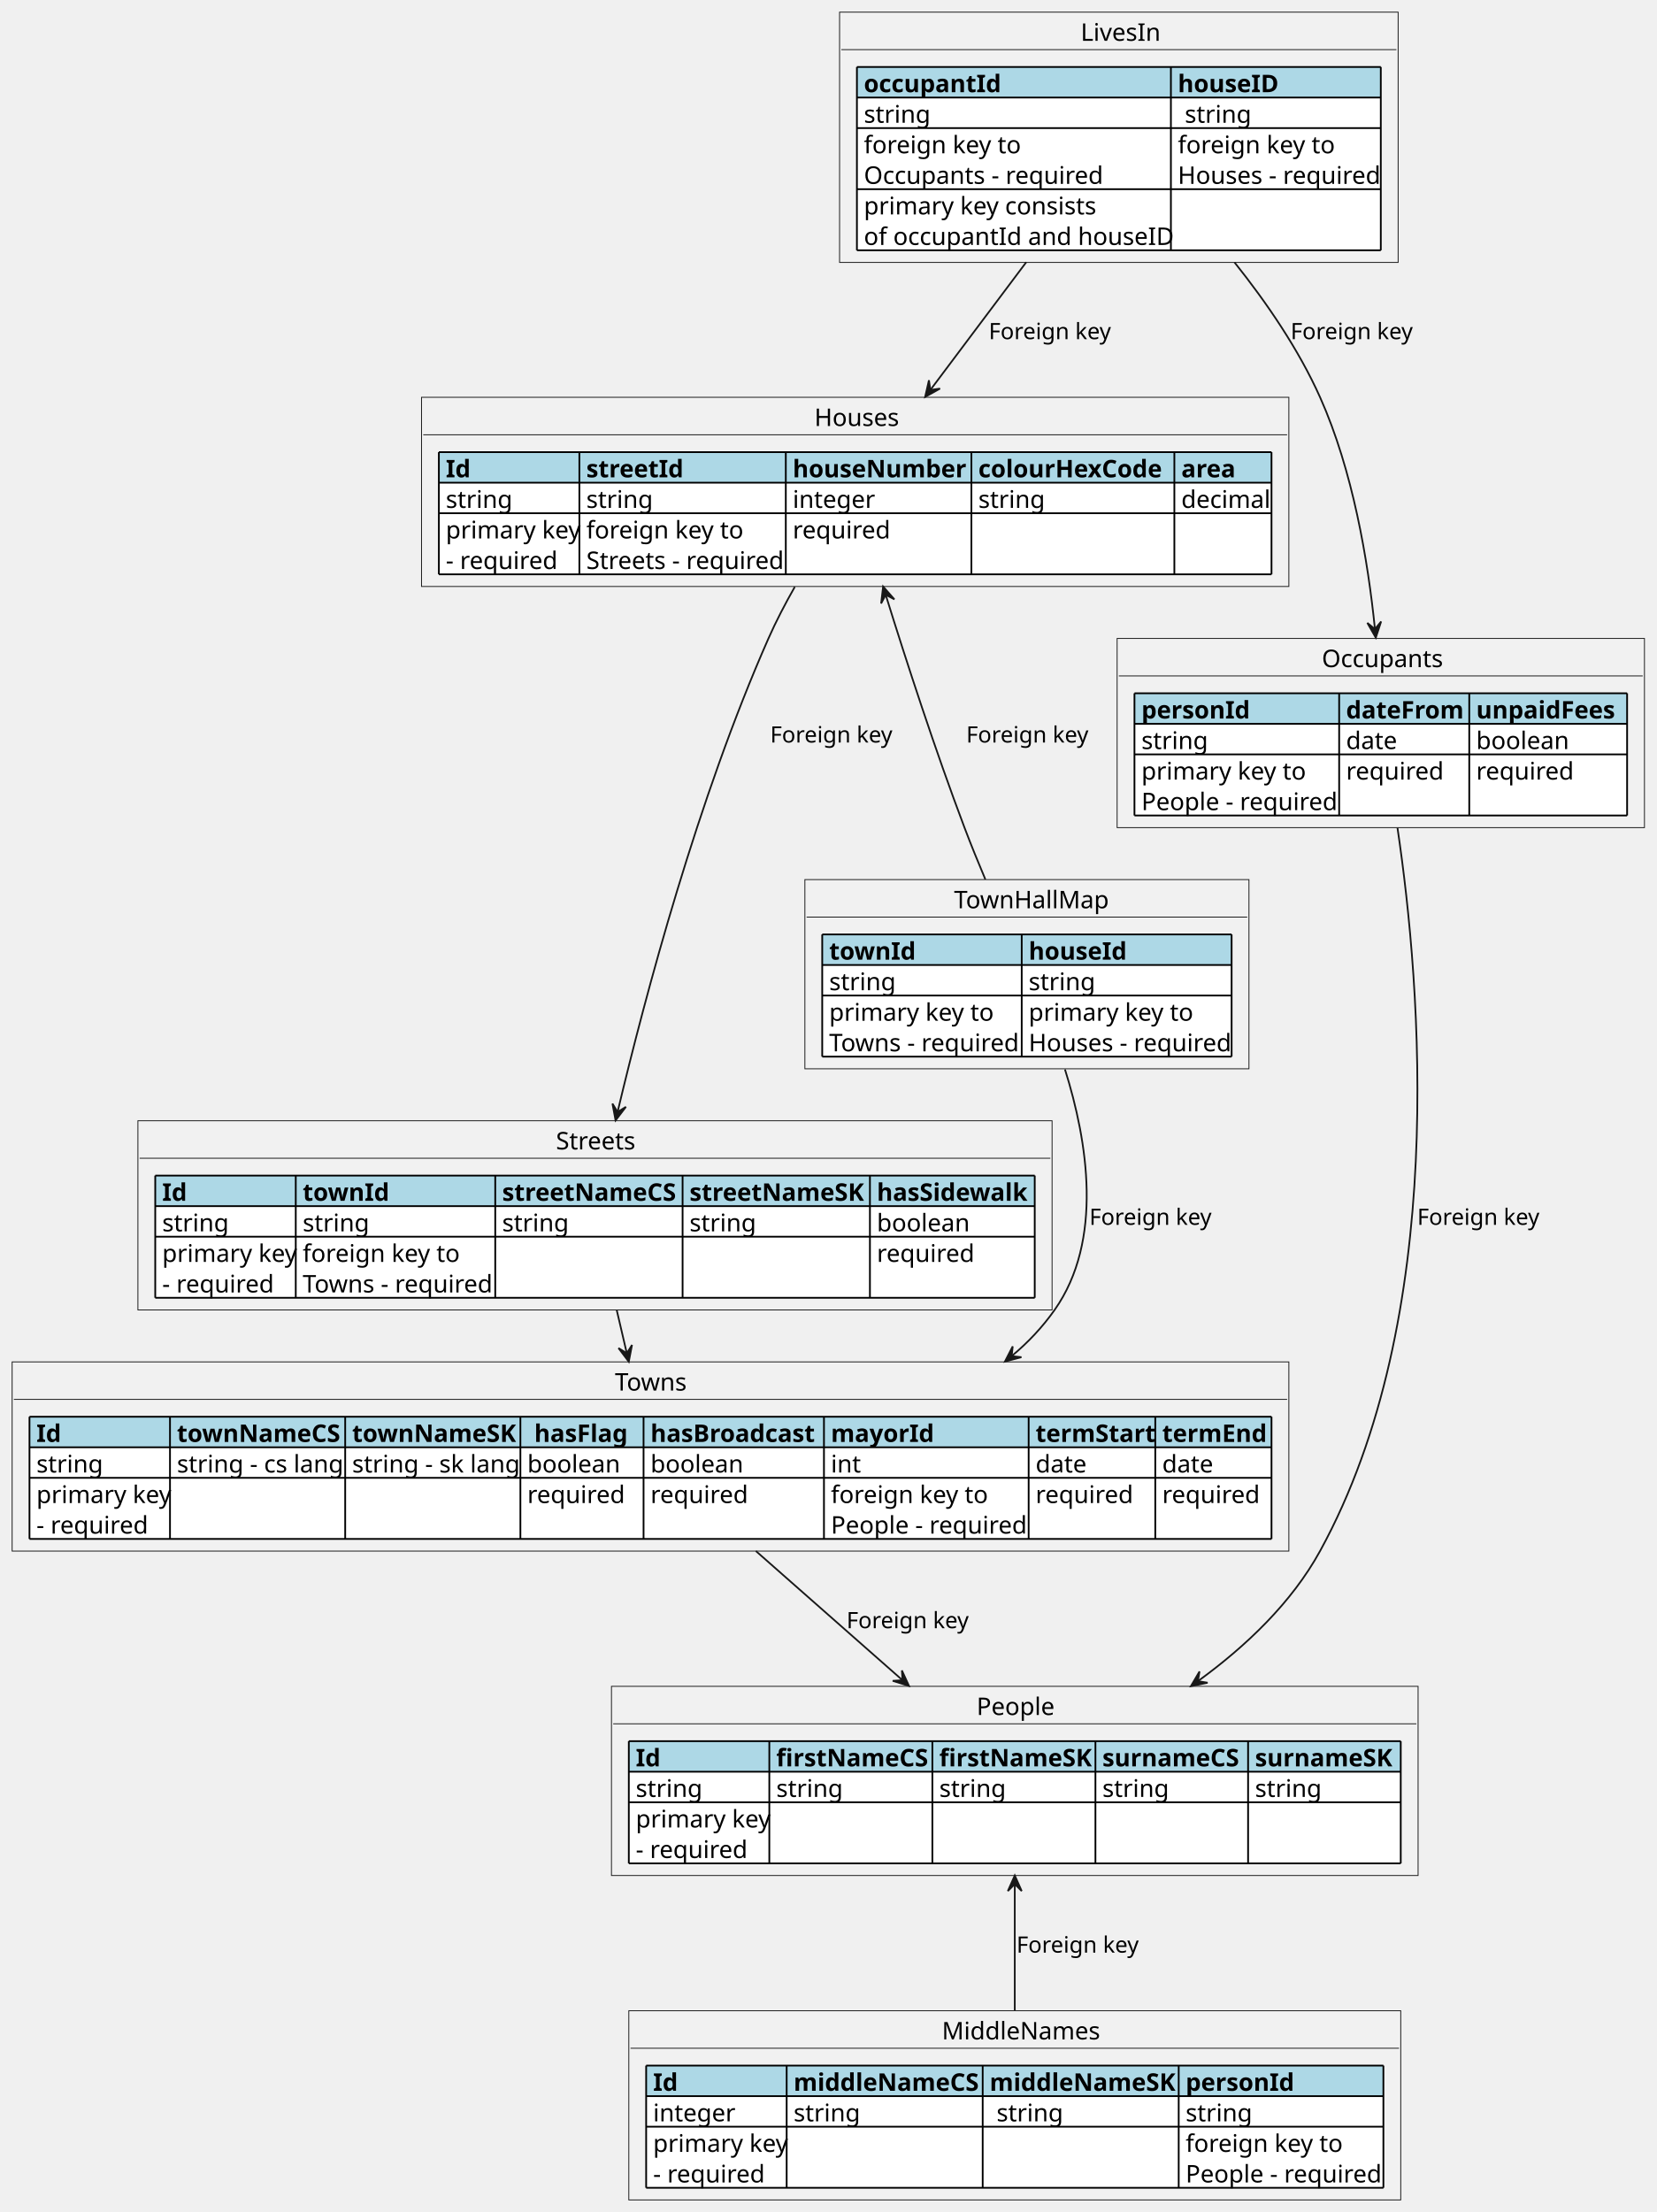
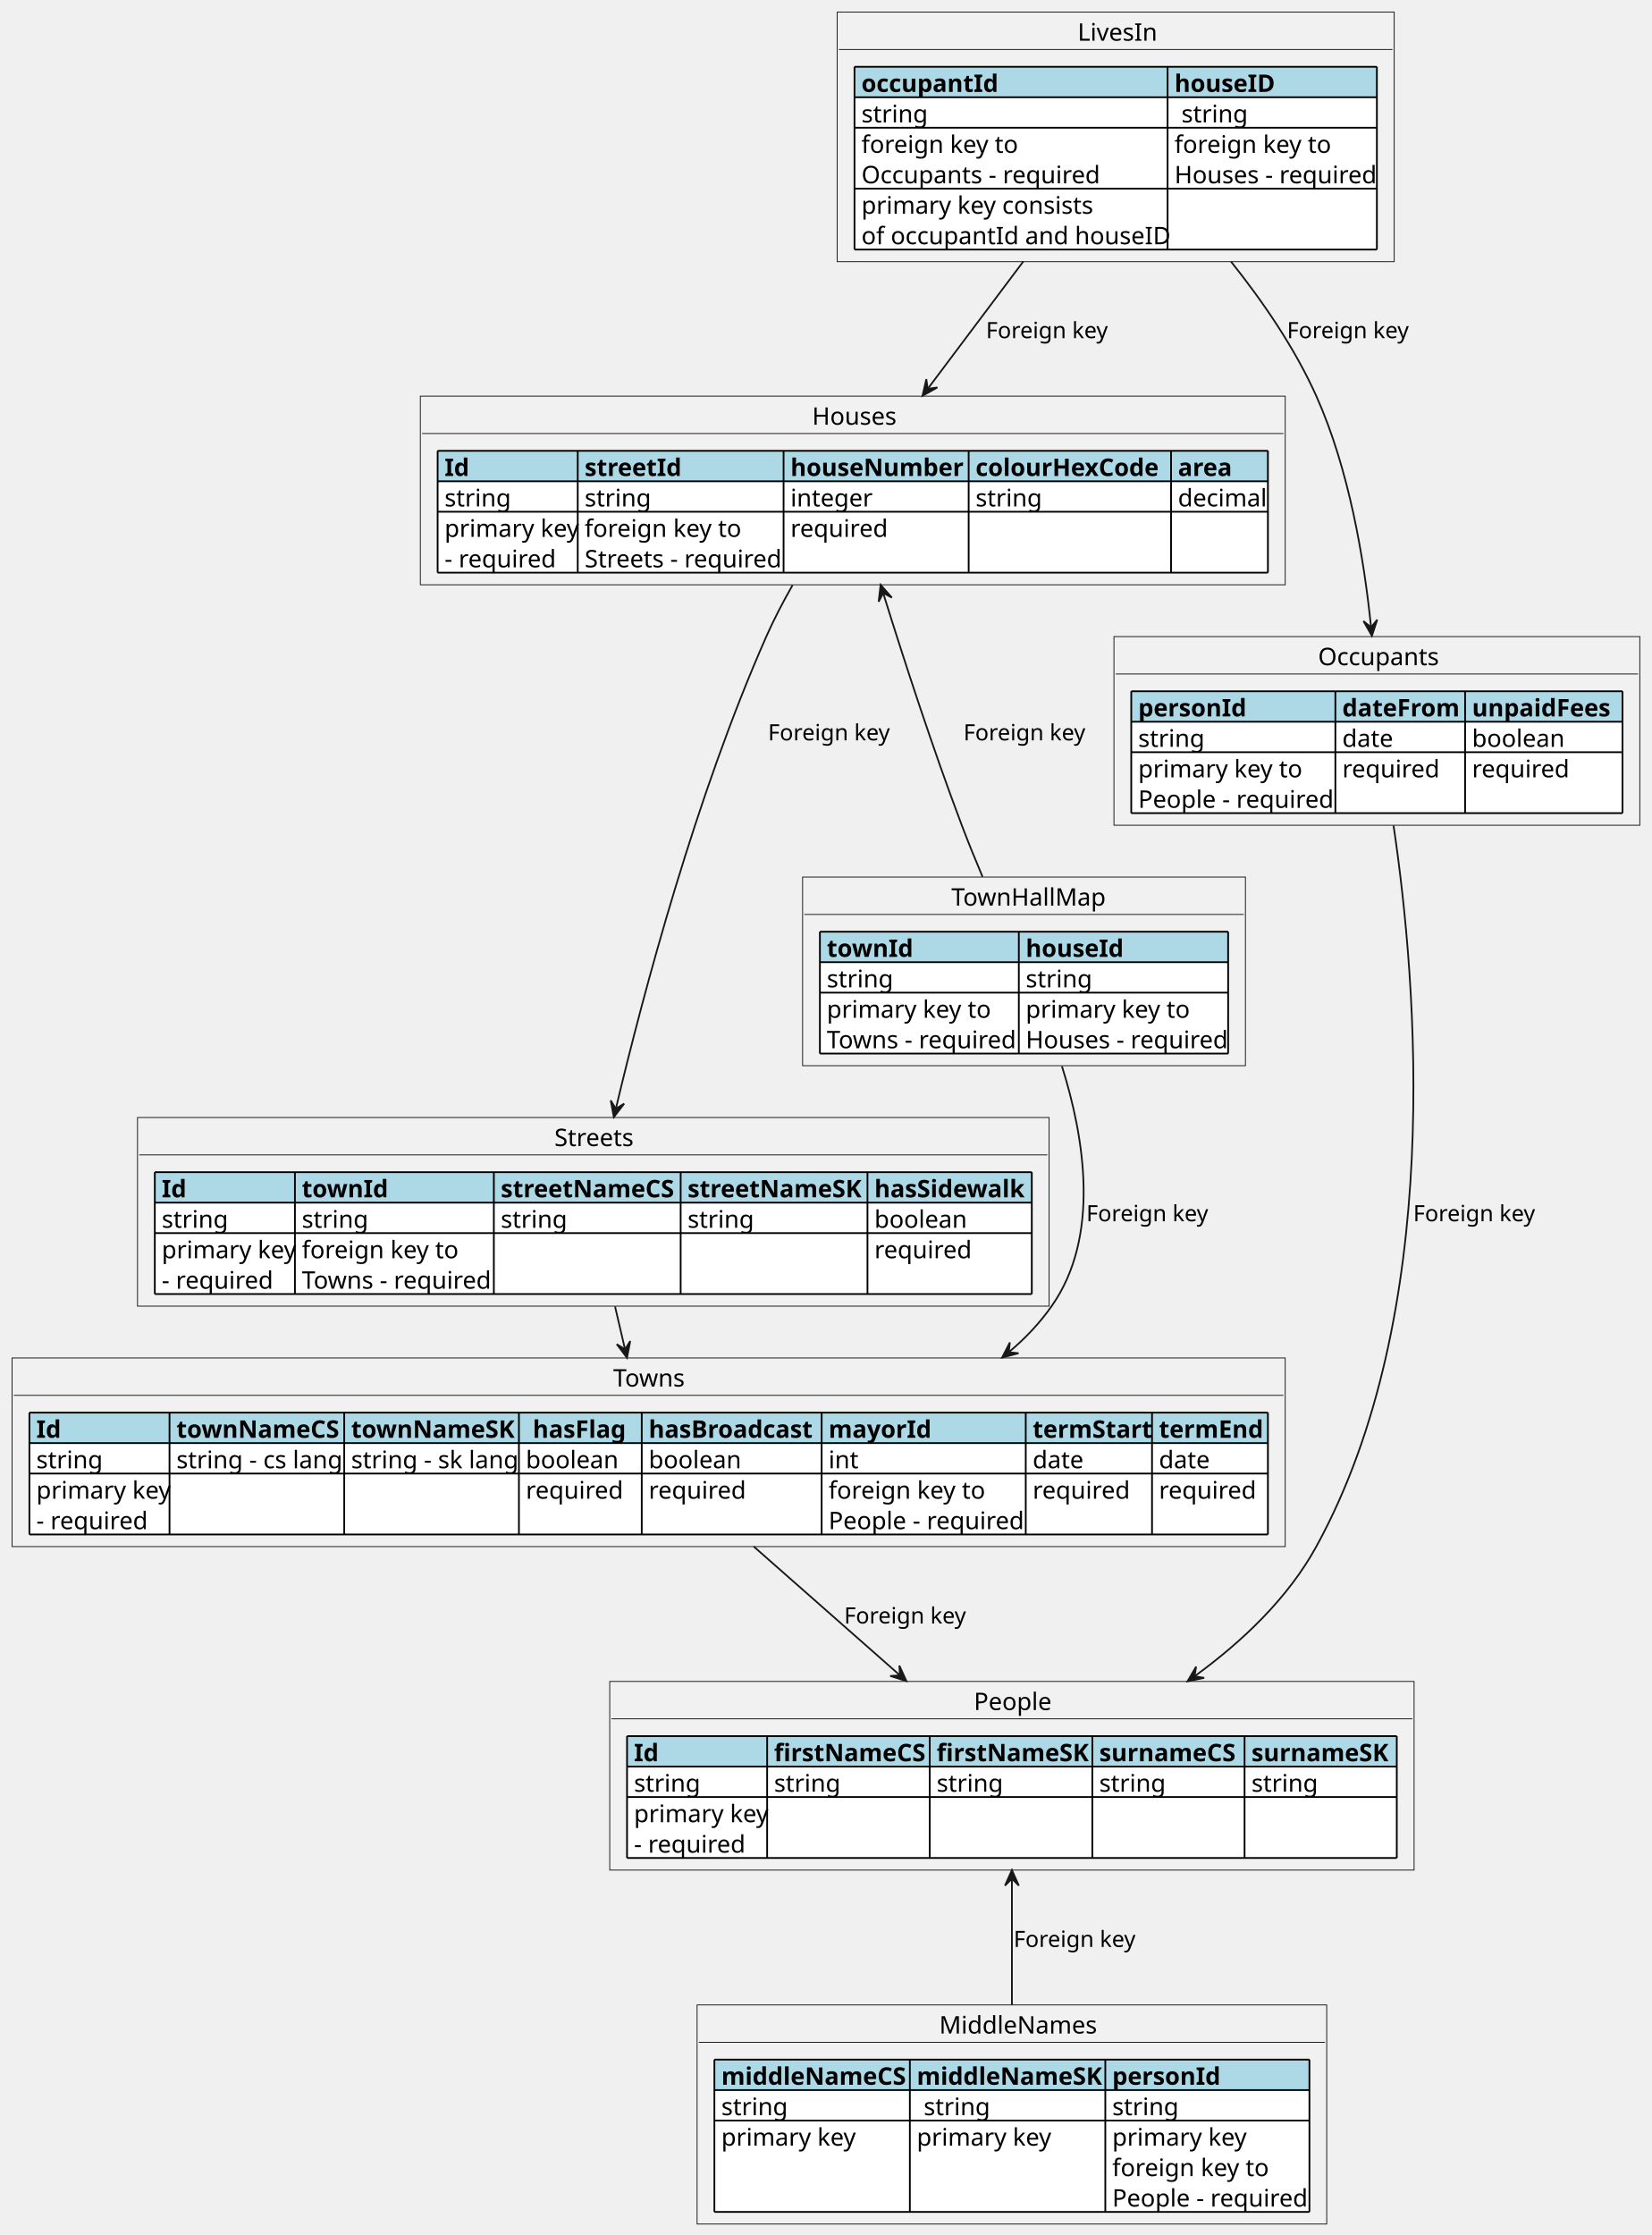
- <svg xmlns="http://www.w3.org/2000/svg" contentStyleType="text/css" height="1275px" preserveAspectRatio="none" style="width:955px;height:1275px;background:#FFFFFF;" version="1.1" viewBox="0 0 955 1275" width="955px" zoomAndPan="magnify">
+ <svg xmlns="http://www.w3.org/2000/svg" contentStyleType="text/css" height="1292px" preserveAspectRatio="none" style="width:955px;height:1292px;background:#FFFFFF;" version="1.1" viewBox="0 0 955 1292" width="955px" zoomAndPan="magnify">
  <defs />
  <g>
    <g id="elem_Towns">
      <rect fill="#F1F1F1" height="109.047" style="stroke:#181818;stroke-width:0.5;" width="736" x="7" y="785" />
      <text fill="#000000" font-family="sans-serif" font-size="14" lengthAdjust="spacing" textLength="41" x="354.5" y="801.533">Towns</text>
      <line style="stroke:#181818;stroke-width:0.5;" x1="8" x2="742" y1="806.609" y2="806.609" />
      <rect fill="#ADD8E6" height="17.609" style="stroke:none;stroke-width:1.0;" width="716" x="17" y="816.609" />
      <text fill="#000000" font-family="sans-serif" font-size="14" font-weight="bold" lengthAdjust="spacing" textLength="13" x="21" y="831.143">Id</text>
      <text fill="#000000" font-family="sans-serif" font-size="14" font-weight="bold" lengthAdjust="spacing" textLength="92" x="102" y="831.143">townNameCS</text>
      <text fill="#000000" font-family="sans-serif" font-size="14" font-weight="bold" lengthAdjust="spacing" textLength="92" x="203" y="831.143">townNameSK</text>
      <text fill="#000000" font-family="sans-serif" font-size="14" font-weight="bold" lengthAdjust="spacing" textLength="55" x="308" y="831.143">hasFlag</text>
      <text fill="#000000" font-family="sans-serif" font-size="14" font-weight="bold" lengthAdjust="spacing" textLength="96" x="375" y="831.143">hasBroadcast</text>
      <text fill="#000000" font-family="sans-serif" font-size="14" font-weight="bold" lengthAdjust="spacing" textLength="55" x="479" y="831.143">mayorId</text>
      <text fill="#000000" font-family="sans-serif" font-size="14" font-weight="bold" lengthAdjust="spacing" textLength="65" x="597" y="831.143">termStart</text>
      <text fill="#000000" font-family="sans-serif" font-size="14" font-weight="bold" lengthAdjust="spacing" textLength="59" x="670" y="831.143">termEnd</text>
      <rect fill="#FFFFFF" height="17.609" style="stroke:none;stroke-width:1.0;" width="716" x="17" y="834.219" />
      <text fill="#000000" font-family="sans-serif" font-size="14" lengthAdjust="spacing" textLength="35" x="21" y="848.752">string</text>
      <text fill="#000000" font-family="sans-serif" font-size="14" lengthAdjust="spacing" textLength="93" x="102" y="848.752">string - cs lang</text>
      <text fill="#000000" font-family="sans-serif" font-size="14" lengthAdjust="spacing" textLength="93" x="203" y="848.752">string - sk lang</text>
      <text fill="#000000" font-family="sans-serif" font-size="14" lengthAdjust="spacing" textLength="51" x="304" y="848.752">boolean</text>
      <text fill="#000000" font-family="sans-serif" font-size="14" lengthAdjust="spacing" textLength="51" x="375" y="848.752">boolean</text>
      <text fill="#000000" font-family="sans-serif" font-size="14" lengthAdjust="spacing" textLength="15" x="479" y="848.752">int</text>
      <text fill="#000000" font-family="sans-serif" font-size="14" lengthAdjust="spacing" textLength="28" x="597" y="848.752">date</text>
      <text fill="#000000" font-family="sans-serif" font-size="14" lengthAdjust="spacing" textLength="28" x="670" y="848.752">date</text>
      <rect fill="#FFFFFF" height="35.219" style="stroke:none;stroke-width:1.0;" width="716" x="17" y="851.828" />
      <text fill="#000000" font-family="sans-serif" font-size="14" lengthAdjust="spacing" textLength="73" x="21" y="866.361">primary key</text>
      <text fill="#000000" font-family="sans-serif" font-size="14" lengthAdjust="spacing" textLength="62" x="21" y="883.971">- required</text>
      <text fill="#000000" font-family="sans-serif" font-size="14" lengthAdjust="spacing" textLength="4" x="98" y="866.361"> </text>
      <text fill="#000000" font-family="sans-serif" font-size="14" lengthAdjust="spacing" textLength="4" x="199" y="866.361"> </text>
      <text fill="#000000" font-family="sans-serif" font-size="14" lengthAdjust="spacing" textLength="53" x="304" y="866.361">required</text>
      <text fill="#000000" font-family="sans-serif" font-size="14" lengthAdjust="spacing" textLength="53" x="375" y="866.361">required</text>
      <text fill="#000000" font-family="sans-serif" font-size="14" lengthAdjust="spacing" textLength="86" x="479" y="866.361">foreign key to</text>
      <text fill="#000000" font-family="sans-serif" font-size="14" lengthAdjust="spacing" textLength="110" x="479" y="883.971">People - required</text>
      <text fill="#000000" font-family="sans-serif" font-size="14" lengthAdjust="spacing" textLength="53" x="597" y="866.361">required</text>
      <text fill="#000000" font-family="sans-serif" font-size="14" lengthAdjust="spacing" textLength="53" x="670" y="866.361">required</text>
      <line style="stroke:#000000;stroke-width:1.0;" x1="17" x2="733" y1="816.609" y2="816.609" />
      <line style="stroke:#000000;stroke-width:1.0;" x1="17" x2="733" y1="834.219" y2="834.219" />
      <line style="stroke:#000000;stroke-width:1.0;" x1="17" x2="733" y1="851.828" y2="851.828" />
      <line style="stroke:#000000;stroke-width:1.0;" x1="17" x2="733" y1="887.047" y2="887.047" />
      <line style="stroke:#000000;stroke-width:1.0;" x1="17" x2="17" y1="816.609" y2="887.047" />
      <line style="stroke:#000000;stroke-width:1.0;" x1="98" x2="98" y1="816.609" y2="887.047" />
      <line style="stroke:#000000;stroke-width:1.0;" x1="199" x2="199" y1="816.609" y2="887.047" />
      <line style="stroke:#000000;stroke-width:1.0;" x1="300" x2="300" y1="816.609" y2="887.047" />
      <line style="stroke:#000000;stroke-width:1.0;" x1="371" x2="371" y1="816.609" y2="887.047" />
      <line style="stroke:#000000;stroke-width:1.0;" x1="475" x2="475" y1="816.609" y2="887.047" />
      <line style="stroke:#000000;stroke-width:1.0;" x1="593" x2="593" y1="816.609" y2="887.047" />
      <line style="stroke:#000000;stroke-width:1.0;" x1="666" x2="666" y1="816.609" y2="887.047" />
      <line style="stroke:#000000;stroke-width:1.0;" x1="733" x2="733" y1="816.609" y2="887.047" />
    </g>
    <g id="elem_People">
      <rect fill="#F1F1F1" height="109.047" style="stroke:#181818;stroke-width:0.5;" width="465" x="352.5" y="972" />
      <text fill="#000000" font-family="sans-serif" font-size="14" lengthAdjust="spacing" textLength="44" x="563" y="988.533">People</text>
      <line style="stroke:#181818;stroke-width:0.5;" x1="353.5" x2="816.5" y1="993.609" y2="993.609" />
      <rect fill="#ADD8E6" height="17.609" style="stroke:none;stroke-width:1.0;" width="445" x="362.5" y="1003.609" />
      <text fill="#000000" font-family="sans-serif" font-size="14" font-weight="bold" lengthAdjust="spacing" textLength="13" x="366.5" y="1018.143">Id</text>
      <text fill="#000000" font-family="sans-serif" font-size="14" font-weight="bold" lengthAdjust="spacing" textLength="86" x="447.5" y="1018.143">firstNameCS</text>
      <text fill="#000000" font-family="sans-serif" font-size="14" font-weight="bold" lengthAdjust="spacing" textLength="86" x="541.5" y="1018.143">firstNameSK</text>
      <text fill="#000000" font-family="sans-serif" font-size="14" font-weight="bold" lengthAdjust="spacing" textLength="80" x="635.5" y="1018.143">surnameCS</text>
      <text fill="#000000" font-family="sans-serif" font-size="14" font-weight="bold" lengthAdjust="spacing" textLength="80" x="723.5" y="1018.143">surnameSK</text>
      <rect fill="#FFFFFF" height="17.609" style="stroke:none;stroke-width:1.0;" width="445" x="362.5" y="1021.219" />
      <text fill="#000000" font-family="sans-serif" font-size="14" lengthAdjust="spacing" textLength="35" x="366.5" y="1035.752">string</text>
      <text fill="#000000" font-family="sans-serif" font-size="14" lengthAdjust="spacing" textLength="35" x="447.5" y="1035.752">string</text>
      <text fill="#000000" font-family="sans-serif" font-size="14" lengthAdjust="spacing" textLength="35" x="541.5" y="1035.752">string</text>
      <text fill="#000000" font-family="sans-serif" font-size="14" lengthAdjust="spacing" textLength="35" x="635.5" y="1035.752">string</text>
      <text fill="#000000" font-family="sans-serif" font-size="14" lengthAdjust="spacing" textLength="35" x="723.5" y="1035.752">string</text>
      <rect fill="#FFFFFF" height="35.219" style="stroke:none;stroke-width:1.0;" width="445" x="362.5" y="1038.828" />
      <text fill="#000000" font-family="sans-serif" font-size="14" lengthAdjust="spacing" textLength="73" x="366.5" y="1053.361">primary key</text>
      <text fill="#000000" font-family="sans-serif" font-size="14" lengthAdjust="spacing" textLength="62" x="366.5" y="1070.971">- required</text>
      <text fill="#000000" font-family="sans-serif" font-size="14" lengthAdjust="spacing" textLength="4" x="443.5" y="1053.361"> </text>
      <text fill="#000000" font-family="sans-serif" font-size="14" lengthAdjust="spacing" textLength="4" x="537.5" y="1053.361"> </text>
      <text fill="#000000" font-family="sans-serif" font-size="14" lengthAdjust="spacing" textLength="4" x="631.5" y="1053.361"> </text>
      <text fill="#000000" font-family="sans-serif" font-size="14" lengthAdjust="spacing" textLength="4" x="719.5" y="1053.361"> </text>
      <line style="stroke:#000000;stroke-width:1.0;" x1="362.5" x2="807.5" y1="1003.609" y2="1003.609" />
      <line style="stroke:#000000;stroke-width:1.0;" x1="362.5" x2="807.5" y1="1021.219" y2="1021.219" />
      <line style="stroke:#000000;stroke-width:1.0;" x1="362.5" x2="807.5" y1="1038.828" y2="1038.828" />
      <line style="stroke:#000000;stroke-width:1.0;" x1="362.5" x2="807.5" y1="1074.047" y2="1074.047" />
      <line style="stroke:#000000;stroke-width:1.0;" x1="362.5" x2="362.5" y1="1003.609" y2="1074.047" />
      <line style="stroke:#000000;stroke-width:1.0;" x1="443.5" x2="443.5" y1="1003.609" y2="1074.047" />
      <line style="stroke:#000000;stroke-width:1.0;" x1="537.5" x2="537.5" y1="1003.609" y2="1074.047" />
      <line style="stroke:#000000;stroke-width:1.0;" x1="631.5" x2="631.5" y1="1003.609" y2="1074.047" />
      <line style="stroke:#000000;stroke-width:1.0;" x1="719.5" x2="719.5" y1="1003.609" y2="1074.047" />
      <line style="stroke:#000000;stroke-width:1.0;" x1="807.5" x2="807.5" y1="1003.609" y2="1074.047" />
    </g>
    <g id="elem_LivesIn">
      <rect fill="#F1F1F1" height="144.266" style="stroke:#181818;stroke-width:0.5;" width="322" x="484" y="7" />
      <text fill="#000000" font-family="sans-serif" font-size="14" lengthAdjust="spacing" textLength="44" x="623" y="23.533">LivesIn</text>
      <line style="stroke:#181818;stroke-width:0.5;" x1="485" x2="805" y1="28.609" y2="28.609" />
      <rect fill="#ADD8E6" height="17.609" style="stroke:none;stroke-width:1.0;" width="302" x="494" y="38.609" />
      <text fill="#000000" font-family="sans-serif" font-size="14" font-weight="bold" lengthAdjust="spacing" textLength="78" x="498" y="53.143">occupantId</text>
      <text fill="#000000" font-family="sans-serif" font-size="14" font-weight="bold" lengthAdjust="spacing" textLength="58" x="679" y="53.143">houseID</text>
      <rect fill="#FFFFFF" height="17.609" style="stroke:none;stroke-width:1.0;" width="302" x="494" y="56.219" />
      <text fill="#000000" font-family="sans-serif" font-size="14" lengthAdjust="spacing" textLength="35" x="498" y="70.752">string</text>
      <text fill="#000000" font-family="sans-serif" font-size="14" lengthAdjust="spacing" textLength="35" x="683" y="70.752">string</text>
      <rect fill="#FFFFFF" height="35.219" style="stroke:none;stroke-width:1.0;" width="302" x="494" y="73.828" />
      <text fill="#000000" font-family="sans-serif" font-size="14" lengthAdjust="spacing" textLength="86" x="498" y="88.361">foreign key to</text>
      <text fill="#000000" font-family="sans-serif" font-size="14" lengthAdjust="spacing" textLength="134" x="498" y="105.971">Occupants - required</text>
      <text fill="#000000" font-family="sans-serif" font-size="14" lengthAdjust="spacing" textLength="86" x="679" y="88.361">foreign key to</text>
      <text fill="#000000" font-family="sans-serif" font-size="14" lengthAdjust="spacing" textLength="113" x="679" y="105.971">Houses - required</text>
      <rect fill="#FFFFFF" height="35.219" style="stroke:none;stroke-width:1.0;" width="302" x="494" y="109.047" />
      <text fill="#000000" font-family="sans-serif" font-size="14" lengthAdjust="spacing" textLength="128" x="498" y="123.58">primary key consists</text>
      <text fill="#000000" font-family="sans-serif" font-size="14" lengthAdjust="spacing" textLength="169" x="498" y="141.19">of occupantId and houseID</text>
      <text fill="#000000" font-family="sans-serif" font-size="14" lengthAdjust="spacing" textLength="4" x="675" y="123.58"> </text>
      <line style="stroke:#000000;stroke-width:1.0;" x1="494" x2="796" y1="38.609" y2="38.609" />
      <line style="stroke:#000000;stroke-width:1.0;" x1="494" x2="796" y1="56.219" y2="56.219" />
      <line style="stroke:#000000;stroke-width:1.0;" x1="494" x2="796" y1="73.828" y2="73.828" />
      <line style="stroke:#000000;stroke-width:1.0;" x1="494" x2="796" y1="109.047" y2="109.047" />
      <line style="stroke:#000000;stroke-width:1.0;" x1="494" x2="796" y1="144.266" y2="144.266" />
      <line style="stroke:#000000;stroke-width:1.0;" x1="494" x2="494" y1="38.609" y2="144.266" />
      <line style="stroke:#000000;stroke-width:1.0;" x1="675" x2="675" y1="38.609" y2="144.266" />
      <line style="stroke:#000000;stroke-width:1.0;" x1="796" x2="796" y1="38.609" y2="144.266" />
    </g>
    <g id="elem_MiddleNames">
-       <rect fill="#F1F1F1" height="109.047" style="stroke:#181818;stroke-width:0.5;" width="445" x="362.5" y="1159" />
+       <rect fill="#F1F1F1" height="126.656" style="stroke:#181818;stroke-width:0.5;" width="364" x="403" y="1159" />
      <text fill="#000000" font-family="sans-serif" font-size="14" lengthAdjust="spacing" textLength="84" x="543" y="1175.533">MiddleNames</text>
-       <line style="stroke:#181818;stroke-width:0.5;" x1="363.5" x2="806.5" y1="1180.609" y2="1180.609" />
-       <rect fill="#ADD8E6" height="17.609" style="stroke:none;stroke-width:1.0;" width="425" x="372.5" y="1190.609" />
-       <text fill="#000000" font-family="sans-serif" font-size="14" font-weight="bold" lengthAdjust="spacing" textLength="13" x="376.5" y="1205.143">Id</text>
-       <text fill="#000000" font-family="sans-serif" font-size="14" font-weight="bold" lengthAdjust="spacing" textLength="105" x="457.5" y="1205.143">middleNameCS</text>
-       <text fill="#000000" font-family="sans-serif" font-size="14" font-weight="bold" lengthAdjust="spacing" textLength="105" x="570.5" y="1205.143">middleNameSK</text>
-       <text fill="#000000" font-family="sans-serif" font-size="14" font-weight="bold" lengthAdjust="spacing" textLength="63" x="683.5" y="1205.143">personId</text>
-       <rect fill="#FFFFFF" height="17.609" style="stroke:none;stroke-width:1.0;" width="425" x="372.5" y="1208.219" />
-       <text fill="#000000" font-family="sans-serif" font-size="14" lengthAdjust="spacing" textLength="44" x="376.5" y="1222.752">integer</text>
-       <text fill="#000000" font-family="sans-serif" font-size="14" lengthAdjust="spacing" textLength="35" x="457.5" y="1222.752">string</text>
-       <text fill="#000000" font-family="sans-serif" font-size="14" lengthAdjust="spacing" textLength="35" x="574.5" y="1222.752">string</text>
-       <text fill="#000000" font-family="sans-serif" font-size="14" lengthAdjust="spacing" textLength="35" x="683.5" y="1222.752">string</text>
-       <rect fill="#FFFFFF" height="35.219" style="stroke:none;stroke-width:1.0;" width="425" x="372.5" y="1225.828" />
-       <text fill="#000000" font-family="sans-serif" font-size="14" lengthAdjust="spacing" textLength="73" x="376.5" y="1240.361">primary key</text>
-       <text fill="#000000" font-family="sans-serif" font-size="14" lengthAdjust="spacing" textLength="62" x="376.5" y="1257.971">- required</text>
-       <text fill="#000000" font-family="sans-serif" font-size="14" lengthAdjust="spacing" textLength="4" x="453.5" y="1240.361"> </text>
-       <text fill="#000000" font-family="sans-serif" font-size="14" lengthAdjust="spacing" textLength="4" x="566.5" y="1240.361"> </text>
-       <text fill="#000000" font-family="sans-serif" font-size="14" lengthAdjust="spacing" textLength="86" x="683.5" y="1240.361">foreign key to</text>
-       <text fill="#000000" font-family="sans-serif" font-size="14" lengthAdjust="spacing" textLength="110" x="683.5" y="1257.971">People - required</text>
-       <line style="stroke:#000000;stroke-width:1.0;" x1="372.5" x2="797.5" y1="1190.609" y2="1190.609" />
-       <line style="stroke:#000000;stroke-width:1.0;" x1="372.5" x2="797.5" y1="1208.219" y2="1208.219" />
-       <line style="stroke:#000000;stroke-width:1.0;" x1="372.5" x2="797.5" y1="1225.828" y2="1225.828" />
-       <line style="stroke:#000000;stroke-width:1.0;" x1="372.5" x2="797.5" y1="1261.047" y2="1261.047" />
-       <line style="stroke:#000000;stroke-width:1.0;" x1="372.5" x2="372.5" y1="1190.609" y2="1261.047" />
-       <line style="stroke:#000000;stroke-width:1.0;" x1="453.5" x2="453.5" y1="1190.609" y2="1261.047" />
-       <line style="stroke:#000000;stroke-width:1.0;" x1="566.5" x2="566.5" y1="1190.609" y2="1261.047" />
-       <line style="stroke:#000000;stroke-width:1.0;" x1="679.5" x2="679.5" y1="1190.609" y2="1261.047" />
-       <line style="stroke:#000000;stroke-width:1.0;" x1="797.5" x2="797.5" y1="1190.609" y2="1261.047" />
+       <line style="stroke:#181818;stroke-width:0.5;" x1="404" x2="766" y1="1180.609" y2="1180.609" />
+       <rect fill="#ADD8E6" height="17.609" style="stroke:none;stroke-width:1.0;" width="344" x="413" y="1190.609" />
+       <text fill="#000000" font-family="sans-serif" font-size="14" font-weight="bold" lengthAdjust="spacing" textLength="105" x="417" y="1205.143">middleNameCS</text>
+       <text fill="#000000" font-family="sans-serif" font-size="14" font-weight="bold" lengthAdjust="spacing" textLength="105" x="530" y="1205.143">middleNameSK</text>
+       <text fill="#000000" font-family="sans-serif" font-size="14" font-weight="bold" lengthAdjust="spacing" textLength="63" x="643" y="1205.143">personId</text>
+       <rect fill="#FFFFFF" height="17.609" style="stroke:none;stroke-width:1.0;" width="344" x="413" y="1208.219" />
+       <text fill="#000000" font-family="sans-serif" font-size="14" lengthAdjust="spacing" textLength="35" x="417" y="1222.752">string</text>
+       <text fill="#000000" font-family="sans-serif" font-size="14" lengthAdjust="spacing" textLength="35" x="534" y="1222.752">string</text>
+       <text fill="#000000" font-family="sans-serif" font-size="14" lengthAdjust="spacing" textLength="35" x="643" y="1222.752">string</text>
+       <rect fill="#FFFFFF" height="52.828" style="stroke:none;stroke-width:1.0;" width="344" x="413" y="1225.828" />
+       <text fill="#000000" font-family="sans-serif" font-size="14" lengthAdjust="spacing" textLength="73" x="417" y="1240.361">primary key</text>
+       <text fill="#000000" font-family="sans-serif" font-size="14" lengthAdjust="spacing" textLength="73" x="530" y="1240.361">primary key</text>
+       <text fill="#000000" font-family="sans-serif" font-size="14" lengthAdjust="spacing" textLength="73" x="643" y="1240.361">primary key</text>
+       <text fill="#000000" font-family="sans-serif" font-size="14" lengthAdjust="spacing" textLength="86" x="643" y="1257.971">foreign key to</text>
+       <text fill="#000000" font-family="sans-serif" font-size="14" lengthAdjust="spacing" textLength="110" x="643" y="1275.58">People - required</text>
+       <line style="stroke:#000000;stroke-width:1.0;" x1="413" x2="757" y1="1190.609" y2="1190.609" />
+       <line style="stroke:#000000;stroke-width:1.0;" x1="413" x2="757" y1="1208.219" y2="1208.219" />
+       <line style="stroke:#000000;stroke-width:1.0;" x1="413" x2="757" y1="1225.828" y2="1225.828" />
+       <line style="stroke:#000000;stroke-width:1.0;" x1="413" x2="757" y1="1278.656" y2="1278.656" />
+       <line style="stroke:#000000;stroke-width:1.0;" x1="413" x2="413" y1="1190.609" y2="1278.656" />
+       <line style="stroke:#000000;stroke-width:1.0;" x1="526" x2="526" y1="1190.609" y2="1278.656" />
+       <line style="stroke:#000000;stroke-width:1.0;" x1="639" x2="639" y1="1190.609" y2="1278.656" />
+       <line style="stroke:#000000;stroke-width:1.0;" x1="757" x2="757" y1="1190.609" y2="1278.656" />
    </g>
    <g id="elem_Occupants">
      <rect fill="#F1F1F1" height="109.047" style="stroke:#181818;stroke-width:0.5;" width="304" x="644" y="368" />
      <text fill="#000000" font-family="sans-serif" font-size="14" lengthAdjust="spacing" textLength="68" x="762" y="384.533">Occupants</text>
      <line style="stroke:#181818;stroke-width:0.5;" x1="645" x2="947" y1="389.609" y2="389.609" />
      <rect fill="#ADD8E6" height="17.609" style="stroke:none;stroke-width:1.0;" width="284" x="654" y="399.609" />
      <text fill="#000000" font-family="sans-serif" font-size="14" font-weight="bold" lengthAdjust="spacing" textLength="63" x="658" y="414.143">personId</text>
      <text fill="#000000" font-family="sans-serif" font-size="14" font-weight="bold" lengthAdjust="spacing" textLength="67" x="776" y="414.143">dateFrom</text>
      <text fill="#000000" font-family="sans-serif" font-size="14" font-weight="bold" lengthAdjust="spacing" textLength="83" x="851" y="414.143">unpaidFees</text>
      <rect fill="#FFFFFF" height="17.609" style="stroke:none;stroke-width:1.0;" width="284" x="654" y="417.219" />
      <text fill="#000000" font-family="sans-serif" font-size="14" lengthAdjust="spacing" textLength="35" x="658" y="431.752">string</text>
      <text fill="#000000" font-family="sans-serif" font-size="14" lengthAdjust="spacing" textLength="28" x="776" y="431.752">date</text>
      <text fill="#000000" font-family="sans-serif" font-size="14" lengthAdjust="spacing" textLength="51" x="851" y="431.752">boolean</text>
      <rect fill="#FFFFFF" height="35.219" style="stroke:none;stroke-width:1.0;" width="284" x="654" y="434.828" />
      <text fill="#000000" font-family="sans-serif" font-size="14" lengthAdjust="spacing" textLength="89" x="658" y="449.361">primary key to</text>
      <text fill="#000000" font-family="sans-serif" font-size="14" lengthAdjust="spacing" textLength="110" x="658" y="466.971">People - required</text>
      <text fill="#000000" font-family="sans-serif" font-size="14" lengthAdjust="spacing" textLength="53" x="776" y="449.361">required</text>
      <text fill="#000000" font-family="sans-serif" font-size="14" lengthAdjust="spacing" textLength="53" x="851" y="449.361">required</text>
      <line style="stroke:#000000;stroke-width:1.0;" x1="654" x2="938" y1="399.609" y2="399.609" />
      <line style="stroke:#000000;stroke-width:1.0;" x1="654" x2="938" y1="417.219" y2="417.219" />
      <line style="stroke:#000000;stroke-width:1.0;" x1="654" x2="938" y1="434.828" y2="434.828" />
      <line style="stroke:#000000;stroke-width:1.0;" x1="654" x2="938" y1="470.047" y2="470.047" />
      <line style="stroke:#000000;stroke-width:1.0;" x1="654" x2="654" y1="399.609" y2="470.047" />
      <line style="stroke:#000000;stroke-width:1.0;" x1="772" x2="772" y1="399.609" y2="470.047" />
      <line style="stroke:#000000;stroke-width:1.0;" x1="847" x2="847" y1="399.609" y2="470.047" />
      <line style="stroke:#000000;stroke-width:1.0;" x1="938" x2="938" y1="399.609" y2="470.047" />
    </g>
    <g id="elem_TownHallMap">
      <rect fill="#F1F1F1" height="109.047" style="stroke:#181818;stroke-width:0.5;" width="256" x="464" y="507" />
      <text fill="#000000" font-family="sans-serif" font-size="14" lengthAdjust="spacing" textLength="84" x="550" y="523.533">TownHallMap</text>
      <line style="stroke:#181818;stroke-width:0.5;" x1="465" x2="719" y1="528.609" y2="528.609" />
      <rect fill="#ADD8E6" height="17.609" style="stroke:none;stroke-width:1.0;" width="236" x="474" y="538.609" />
      <text fill="#000000" font-family="sans-serif" font-size="14" font-weight="bold" lengthAdjust="spacing" textLength="47" x="478" y="553.143">townId</text>
      <text fill="#000000" font-family="sans-serif" font-size="14" font-weight="bold" lengthAdjust="spacing" textLength="57" x="593" y="553.143">houseId</text>
      <rect fill="#FFFFFF" height="17.609" style="stroke:none;stroke-width:1.0;" width="236" x="474" y="556.219" />
      <text fill="#000000" font-family="sans-serif" font-size="14" lengthAdjust="spacing" textLength="35" x="478" y="570.752">string</text>
      <text fill="#000000" font-family="sans-serif" font-size="14" lengthAdjust="spacing" textLength="35" x="593" y="570.752">string</text>
      <rect fill="#FFFFFF" height="35.219" style="stroke:none;stroke-width:1.0;" width="236" x="474" y="573.828" />
      <text fill="#000000" font-family="sans-serif" font-size="14" lengthAdjust="spacing" textLength="89" x="478" y="588.361">primary key to</text>
      <text fill="#000000" font-family="sans-serif" font-size="14" lengthAdjust="spacing" textLength="107" x="478" y="605.971">Towns - required</text>
      <text fill="#000000" font-family="sans-serif" font-size="14" lengthAdjust="spacing" textLength="89" x="593" y="588.361">primary key to</text>
      <text fill="#000000" font-family="sans-serif" font-size="14" lengthAdjust="spacing" textLength="113" x="593" y="605.971">Houses - required</text>
      <line style="stroke:#000000;stroke-width:1.0;" x1="474" x2="710" y1="538.609" y2="538.609" />
      <line style="stroke:#000000;stroke-width:1.0;" x1="474" x2="710" y1="556.219" y2="556.219" />
      <line style="stroke:#000000;stroke-width:1.0;" x1="474" x2="710" y1="573.828" y2="573.828" />
      <line style="stroke:#000000;stroke-width:1.0;" x1="474" x2="710" y1="609.047" y2="609.047" />
      <line style="stroke:#000000;stroke-width:1.0;" x1="474" x2="474" y1="538.609" y2="609.047" />
      <line style="stroke:#000000;stroke-width:1.0;" x1="589" x2="589" y1="538.609" y2="609.047" />
      <line style="stroke:#000000;stroke-width:1.0;" x1="710" x2="710" y1="538.609" y2="609.047" />
    </g>
    <g id="elem_Streets">
      <rect fill="#F1F1F1" height="109.047" style="stroke:#181818;stroke-width:0.5;" width="527" x="79.5" y="646" />
      <text fill="#000000" font-family="sans-serif" font-size="14" lengthAdjust="spacing" textLength="45" x="320.5" y="662.533">Streets</text>
      <line style="stroke:#181818;stroke-width:0.5;" x1="80.5" x2="605.5" y1="667.609" y2="667.609" />
      <rect fill="#ADD8E6" height="17.609" style="stroke:none;stroke-width:1.0;" width="507" x="89.5" y="677.609" />
      <text fill="#000000" font-family="sans-serif" font-size="14" font-weight="bold" lengthAdjust="spacing" textLength="13" x="93.5" y="692.143">Id</text>
      <text fill="#000000" font-family="sans-serif" font-size="14" font-weight="bold" lengthAdjust="spacing" textLength="47" x="174.5" y="692.143">townId</text>
      <text fill="#000000" font-family="sans-serif" font-size="14" font-weight="bold" lengthAdjust="spacing" textLength="100" x="289.5" y="692.143">streetNameCS</text>
      <text fill="#000000" font-family="sans-serif" font-size="14" font-weight="bold" lengthAdjust="spacing" textLength="100" x="397.5" y="692.143">streetNameSK</text>
      <text fill="#000000" font-family="sans-serif" font-size="14" font-weight="bold" lengthAdjust="spacing" textLength="87" x="505.5" y="692.143">hasSidewalk</text>
      <rect fill="#FFFFFF" height="17.609" style="stroke:none;stroke-width:1.0;" width="507" x="89.5" y="695.219" />
      <text fill="#000000" font-family="sans-serif" font-size="14" lengthAdjust="spacing" textLength="35" x="93.5" y="709.752">string</text>
      <text fill="#000000" font-family="sans-serif" font-size="14" lengthAdjust="spacing" textLength="35" x="174.5" y="709.752">string</text>
      <text fill="#000000" font-family="sans-serif" font-size="14" lengthAdjust="spacing" textLength="35" x="289.5" y="709.752">string</text>
      <text fill="#000000" font-family="sans-serif" font-size="14" lengthAdjust="spacing" textLength="35" x="397.5" y="709.752">string</text>
      <text fill="#000000" font-family="sans-serif" font-size="14" lengthAdjust="spacing" textLength="51" x="505.5" y="709.752">boolean</text>
      <rect fill="#FFFFFF" height="35.219" style="stroke:none;stroke-width:1.0;" width="507" x="89.5" y="712.828" />
      <text fill="#000000" font-family="sans-serif" font-size="14" lengthAdjust="spacing" textLength="73" x="93.5" y="727.361">primary key</text>
      <text fill="#000000" font-family="sans-serif" font-size="14" lengthAdjust="spacing" textLength="62" x="93.5" y="744.971">- required</text>
      <text fill="#000000" font-family="sans-serif" font-size="14" lengthAdjust="spacing" textLength="86" x="174.5" y="727.361">foreign key to</text>
      <text fill="#000000" font-family="sans-serif" font-size="14" lengthAdjust="spacing" textLength="107" x="174.5" y="744.971">Towns - required</text>
      <text fill="#000000" font-family="sans-serif" font-size="14" lengthAdjust="spacing" textLength="4" x="285.5" y="727.361"> </text>
      <text fill="#000000" font-family="sans-serif" font-size="14" lengthAdjust="spacing" textLength="4" x="393.5" y="727.361"> </text>
      <text fill="#000000" font-family="sans-serif" font-size="14" lengthAdjust="spacing" textLength="53" x="505.5" y="727.361">required</text>
      <line style="stroke:#000000;stroke-width:1.0;" x1="89.5" x2="596.5" y1="677.609" y2="677.609" />
      <line style="stroke:#000000;stroke-width:1.0;" x1="89.5" x2="596.5" y1="695.219" y2="695.219" />
      <line style="stroke:#000000;stroke-width:1.0;" x1="89.5" x2="596.5" y1="712.828" y2="712.828" />
      <line style="stroke:#000000;stroke-width:1.0;" x1="89.5" x2="596.5" y1="748.047" y2="748.047" />
      <line style="stroke:#000000;stroke-width:1.0;" x1="89.5" x2="89.5" y1="677.609" y2="748.047" />
      <line style="stroke:#000000;stroke-width:1.0;" x1="170.5" x2="170.5" y1="677.609" y2="748.047" />
      <line style="stroke:#000000;stroke-width:1.0;" x1="285.5" x2="285.5" y1="677.609" y2="748.047" />
      <line style="stroke:#000000;stroke-width:1.0;" x1="393.5" x2="393.5" y1="677.609" y2="748.047" />
      <line style="stroke:#000000;stroke-width:1.0;" x1="501.5" x2="501.5" y1="677.609" y2="748.047" />
      <line style="stroke:#000000;stroke-width:1.0;" x1="596.5" x2="596.5" y1="677.609" y2="748.047" />
    </g>
    <g id="elem_Houses">
      <rect fill="#F1F1F1" height="109.047" style="stroke:#181818;stroke-width:0.5;" width="500" x="243" y="229" />
      <text fill="#000000" font-family="sans-serif" font-size="14" lengthAdjust="spacing" textLength="47" x="469.5" y="245.533">Houses</text>
      <line style="stroke:#181818;stroke-width:0.5;" x1="244" x2="742" y1="250.609" y2="250.609" />
      <rect fill="#ADD8E6" height="17.609" style="stroke:none;stroke-width:1.0;" width="480" x="253" y="260.609" />
      <text fill="#000000" font-family="sans-serif" font-size="14" font-weight="bold" lengthAdjust="spacing" textLength="13" x="257" y="275.143">Id</text>
      <text fill="#000000" font-family="sans-serif" font-size="14" font-weight="bold" lengthAdjust="spacing" textLength="55" x="338" y="275.143">streetId</text>
      <text fill="#000000" font-family="sans-serif" font-size="14" font-weight="bold" lengthAdjust="spacing" textLength="99" x="457" y="275.143">houseNumber</text>
      <text fill="#000000" font-family="sans-serif" font-size="14" font-weight="bold" lengthAdjust="spacing" textLength="109" x="564" y="275.143">colourHexCode</text>
      <text fill="#000000" font-family="sans-serif" font-size="14" font-weight="bold" lengthAdjust="spacing" textLength="31" x="681" y="275.143">area</text>
      <rect fill="#FFFFFF" height="17.609" style="stroke:none;stroke-width:1.0;" width="480" x="253" y="278.219" />
      <text fill="#000000" font-family="sans-serif" font-size="14" lengthAdjust="spacing" textLength="35" x="257" y="292.752">string</text>
      <text fill="#000000" font-family="sans-serif" font-size="14" lengthAdjust="spacing" textLength="35" x="338" y="292.752">string</text>
      <text fill="#000000" font-family="sans-serif" font-size="14" lengthAdjust="spacing" textLength="44" x="457" y="292.752">integer</text>
      <text fill="#000000" font-family="sans-serif" font-size="14" lengthAdjust="spacing" textLength="35" x="564" y="292.752">string</text>
      <text fill="#000000" font-family="sans-serif" font-size="14" lengthAdjust="spacing" textLength="48" x="681" y="292.752">decimal</text>
      <rect fill="#FFFFFF" height="35.219" style="stroke:none;stroke-width:1.0;" width="480" x="253" y="295.828" />
      <text fill="#000000" font-family="sans-serif" font-size="14" lengthAdjust="spacing" textLength="73" x="257" y="310.361">primary key</text>
      <text fill="#000000" font-family="sans-serif" font-size="14" lengthAdjust="spacing" textLength="62" x="257" y="327.971">- required</text>
      <text fill="#000000" font-family="sans-serif" font-size="14" lengthAdjust="spacing" textLength="86" x="338" y="310.361">foreign key to</text>
      <text fill="#000000" font-family="sans-serif" font-size="14" lengthAdjust="spacing" textLength="111" x="338" y="327.971">Streets - required</text>
      <text fill="#000000" font-family="sans-serif" font-size="14" lengthAdjust="spacing" textLength="53" x="457" y="310.361">required</text>
      <text fill="#000000" font-family="sans-serif" font-size="14" lengthAdjust="spacing" textLength="4" x="560" y="310.361"> </text>
      <text fill="#000000" font-family="sans-serif" font-size="14" lengthAdjust="spacing" textLength="4" x="677" y="310.361"> </text>
      <line style="stroke:#000000;stroke-width:1.0;" x1="253" x2="733" y1="260.609" y2="260.609" />
      <line style="stroke:#000000;stroke-width:1.0;" x1="253" x2="733" y1="278.219" y2="278.219" />
      <line style="stroke:#000000;stroke-width:1.0;" x1="253" x2="733" y1="295.828" y2="295.828" />
      <line style="stroke:#000000;stroke-width:1.0;" x1="253" x2="733" y1="331.047" y2="331.047" />
      <line style="stroke:#000000;stroke-width:1.0;" x1="253" x2="253" y1="260.609" y2="331.047" />
      <line style="stroke:#000000;stroke-width:1.0;" x1="334" x2="334" y1="260.609" y2="331.047" />
      <line style="stroke:#000000;stroke-width:1.0;" x1="453" x2="453" y1="260.609" y2="331.047" />
      <line style="stroke:#000000;stroke-width:1.0;" x1="560" x2="560" y1="260.609" y2="331.047" />
      <line style="stroke:#000000;stroke-width:1.0;" x1="677" x2="677" y1="260.609" y2="331.047" />
      <line style="stroke:#000000;stroke-width:1.0;" x1="733" x2="733" y1="260.609" y2="331.047" />
    </g>
    <g id="link_Occupants_People">
-       <path codeLine="54" d="M805.63,477.24 C819.26,569.04 834.96,759.16 761,894 C744.63,923.84 718.29,948.85 690.92,968.78 " fill="none" id="Occupants-to-People" style="stroke:#181818;stroke-width:1.0;" />
+       <path codeLine="53" d="M805.63,477.24 C819.26,569.04 834.96,759.16 761,894 C744.63,923.84 718.29,948.85 690.92,968.78 " fill="none" id="Occupants-to-People" style="stroke:#181818;stroke-width:1.0;" />
      <polygon fill="#181818" points="686.52,971.93,696.163,969.928,690.581,969.013,691.496,963.431,686.52,971.93" style="stroke:#181818;stroke-width:1.0;" />
      <text fill="#000000" font-family="sans-serif" font-size="13" lengthAdjust="spacing" textLength="68" x="817" y="705.995">Foreign key</text>
    </g>
    <g id="link_Houses_Streets">
-       <path codeLine="55" d="M458.19,338.26 C452.68,347.95 447.37,358.11 443,368 C402.37,459.9 372.17,573.11 356.1,640.63 " fill="none" id="Houses-to-Streets" style="stroke:#181818;stroke-width:1.0;" />
+       <path codeLine="54" d="M458.19,338.26 C452.68,347.95 447.37,358.11 443,368 C402.37,459.9 372.17,573.11 356.1,640.63 " fill="none" id="Houses-to-Streets" style="stroke:#181818;stroke-width:1.0;" />
      <polygon fill="#181818" points="354.87,645.81,360.847,637.982,356.029,640.946,353.065,636.128,354.87,645.81" style="stroke:#181818;stroke-width:1.0;" />
      <text fill="#000000" font-family="sans-serif" font-size="13" lengthAdjust="spacing" textLength="68" x="444" y="427.995">Foreign key</text>
    </g>
    <g id="link_Streets_Towns">
-       <path codeLine="56" d="M355.56,755.25 C357.44,763.32 359.39,771.68 361.3,779.85 " fill="none" id="Streets-to-Towns" style="stroke:#181818;stroke-width:1.0;" />
+       <path codeLine="55" d="M355.56,755.25 C357.44,763.32 359.39,771.68 361.3,779.85 " fill="none" id="Streets-to-Towns" style="stroke:#181818;stroke-width:1.0;" />
      <polygon fill="#181818" points="362.48,784.9,364.346,775.229,361.351,780.029,356.552,777.035,362.48,784.9" style="stroke:#181818;stroke-width:1.0;" />
    </g>
    <g id="link_Towns_People">
-       <path codeLine="57" d="M435.74,894.01 C462.18,917.3 493.2,944.63 520.1,968.32 " fill="none" id="Towns-to-People" style="stroke:#181818;stroke-width:1.0;" />
+       <path codeLine="56" d="M435.74,894.01 C462.18,917.3 493.2,944.63 520.1,968.32 " fill="none" id="Towns-to-People" style="stroke:#181818;stroke-width:1.0;" />
      <polygon fill="#181818" points="524.03,971.79,519.927,962.837,520.28,968.482,514.635,968.836,524.03,971.79" style="stroke:#181818;stroke-width:1.0;" />
      <text fill="#000000" font-family="sans-serif" font-size="13" lengthAdjust="spacing" textLength="68" x="488" y="938.495">Foreign key</text>
    </g>
    <g id="link_People_MiddleNames">
-       <path codeLine="58" d="M585,1086.23 C585,1109.49 585,1136.05 585,1158.79 " fill="none" id="People-backto-MiddleNames" style="stroke:#181818;stroke-width:1.0;" />
-       <polygon fill="#181818" points="585,1081.01,581,1090.01,585,1086.01,589,1090.01,585,1081.01" style="stroke:#181818;stroke-width:1.0;" />
+       <path codeLine="57" d="M585,1086.18 C585,1109.15 585,1135.54 585,1158.87 " fill="none" id="People-backto-MiddleNames" style="stroke:#181818;stroke-width:1.0;" />
+       <polygon fill="#181818" points="585,1081.02,581,1090.02,585,1086.02,589,1090.02,585,1081.02" style="stroke:#181818;stroke-width:1.0;" />
      <text fill="#000000" font-family="sans-serif" font-size="13" lengthAdjust="spacing" textLength="68" x="586" y="1125.495">Foreign key</text>
    </g>
    <g id="link_TownHallMap_Towns">
-       <path codeLine="59" d="M613.93,616.4 C627.02,657.98 636.18,714.96 608,755 C600.97,764.99 592.62,773.8 583.34,781.55 " fill="none" id="TownHallMap-to-Towns" style="stroke:#181818;stroke-width:1.0;" />
+       <path codeLine="58" d="M613.93,616.4 C627.02,657.98 636.18,714.96 608,755 C600.97,764.99 592.62,773.8 583.34,781.55 " fill="none" id="TownHallMap-to-Towns" style="stroke:#181818;stroke-width:1.0;" />
      <polygon fill="#181818" points="579.31,784.81,588.828,782.277,583.203,781.673,583.808,776.048,579.31,784.81" style="stroke:#181818;stroke-width:1.0;" />
      <text fill="#000000" font-family="sans-serif" font-size="13" lengthAdjust="spacing" textLength="68" x="628" y="705.995">Foreign key</text>
    </g>
    <g id="link_Houses_TownHallMap">
-       <path codeLine="60" d="M510.68,343.15 C522.62,381.54 539.21,432.62 556,477 C559.69,486.75 563.87,497.02 568.04,506.89 " fill="none" id="Houses-backto-TownHallMap" style="stroke:#181818;stroke-width:1.0;" />
+       <path codeLine="59" d="M510.68,343.15 C522.62,381.54 539.21,432.62 556,477 C559.69,486.75 563.87,497.02 568.04,506.89 " fill="none" id="Houses-backto-TownHallMap" style="stroke:#181818;stroke-width:1.0;" />
      <polygon fill="#181818" points="509.1,338.06,507.957,347.842,510.587,342.834,515.595,345.464,509.1,338.06" style="stroke:#181818;stroke-width:1.0;" />
      <text fill="#000000" font-family="sans-serif" font-size="13" lengthAdjust="spacing" textLength="68" x="557" y="427.995">Foreign key</text>
    </g>
    <g id="link_LivesIn_Occupants">
-       <path codeLine="61" d="M711.66,151.21 C730.24,174.48 748.68,201.47 761,229 C779.92,271.29 788.61,323.15 792.61,362.38 " fill="none" id="LivesIn-to-Occupants" style="stroke:#181818;stroke-width:1.0;" />
+       <path codeLine="60" d="M711.66,151.21 C730.24,174.48 748.68,201.47 761,229 C779.92,271.29 788.61,323.15 792.61,362.38 " fill="none" id="LivesIn-to-Occupants" style="stroke:#181818;stroke-width:1.0;" />
      <polygon fill="#181818" points="793.12,367.59,796.199,358.235,792.62,362.615,788.239,359.036,793.12,367.59" style="stroke:#181818;stroke-width:1.0;" />
      <text fill="#000000" font-family="sans-serif" font-size="13" lengthAdjust="spacing" textLength="68" x="744" y="195.495">Foreign key</text>
    </g>
    <g id="link_LivesIn_Houses">
-       <path codeLine="62" d="M591.62,151.11 C573.59,175.14 553.68,201.67 536.5,224.55 " fill="none" id="LivesIn-to-Houses" style="stroke:#181818;stroke-width:1.0;" />
+       <path codeLine="61" d="M591.62,151.11 C573.59,175.14 553.68,201.67 536.5,224.55 " fill="none" id="LivesIn-to-Houses" style="stroke:#181818;stroke-width:1.0;" />
      <polygon fill="#181818" points="533.32,228.78,541.92,223.98,536.32,224.78,535.52,219.18,533.32,228.78" style="stroke:#181818;stroke-width:1.0;" />
      <text fill="#000000" font-family="sans-serif" font-size="13" lengthAdjust="spacing" textLength="68" x="570" y="195.495">Foreign key</text>
    </g>
  </g>
</svg>
